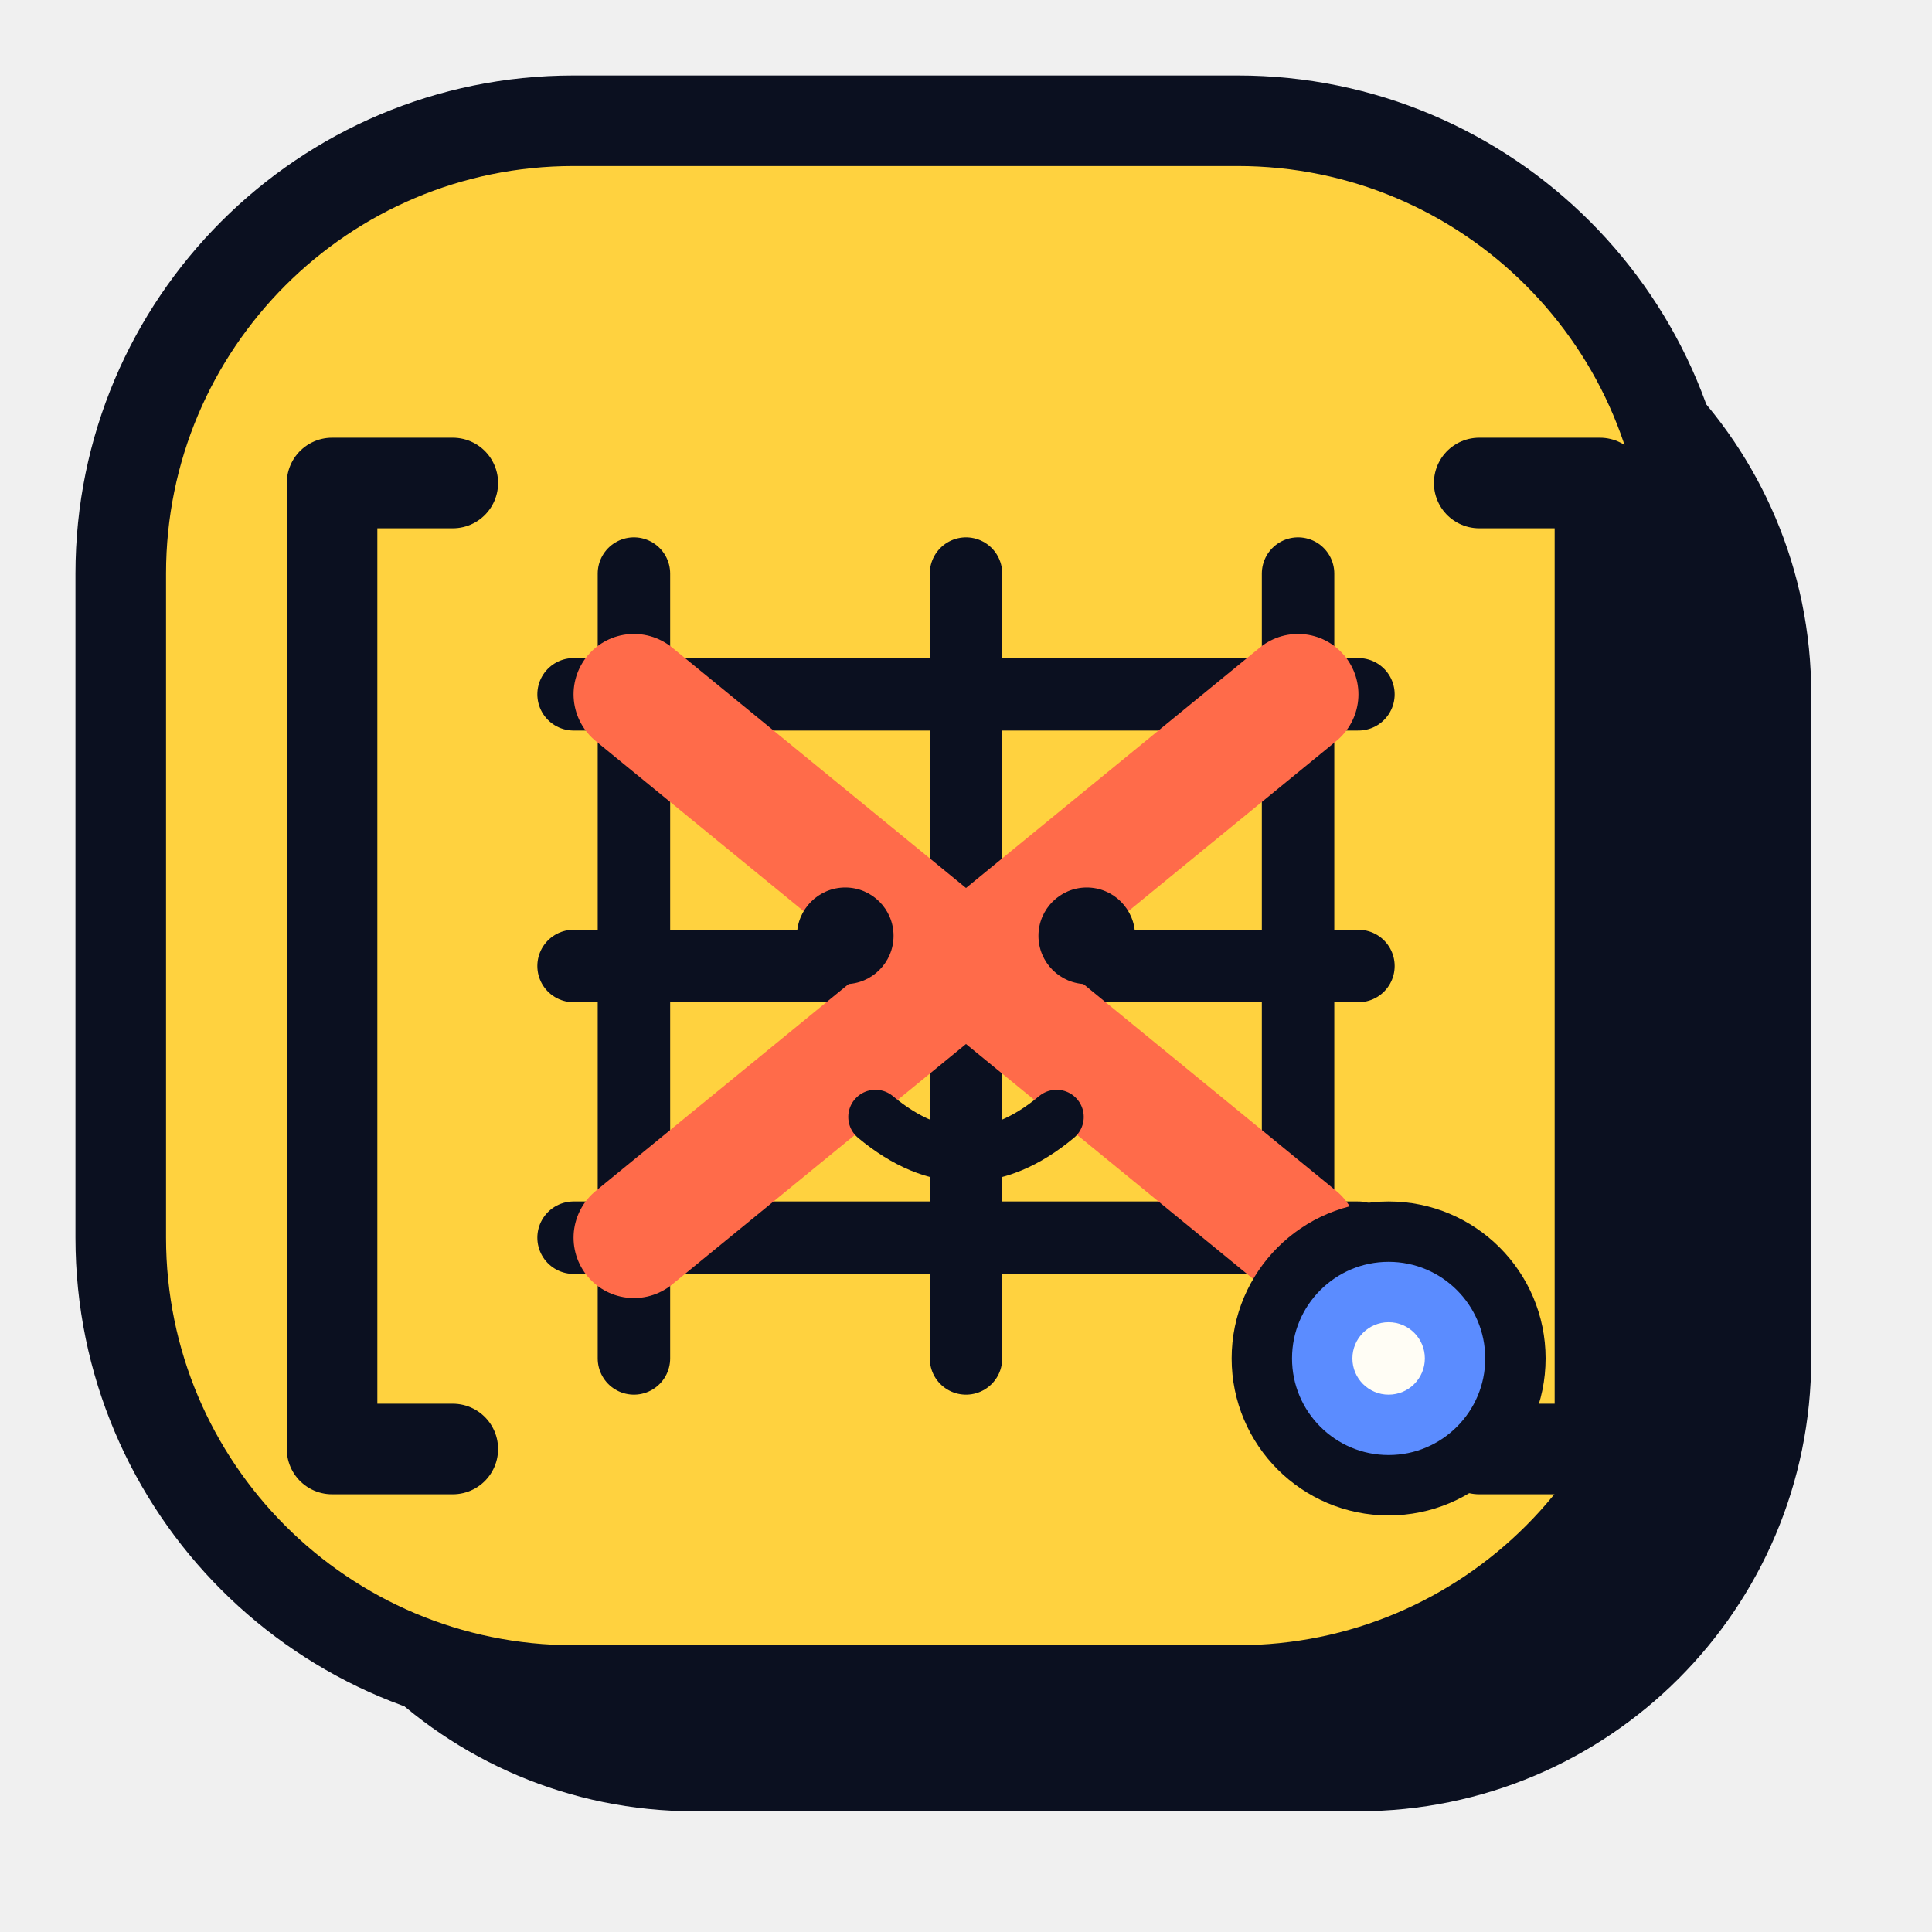
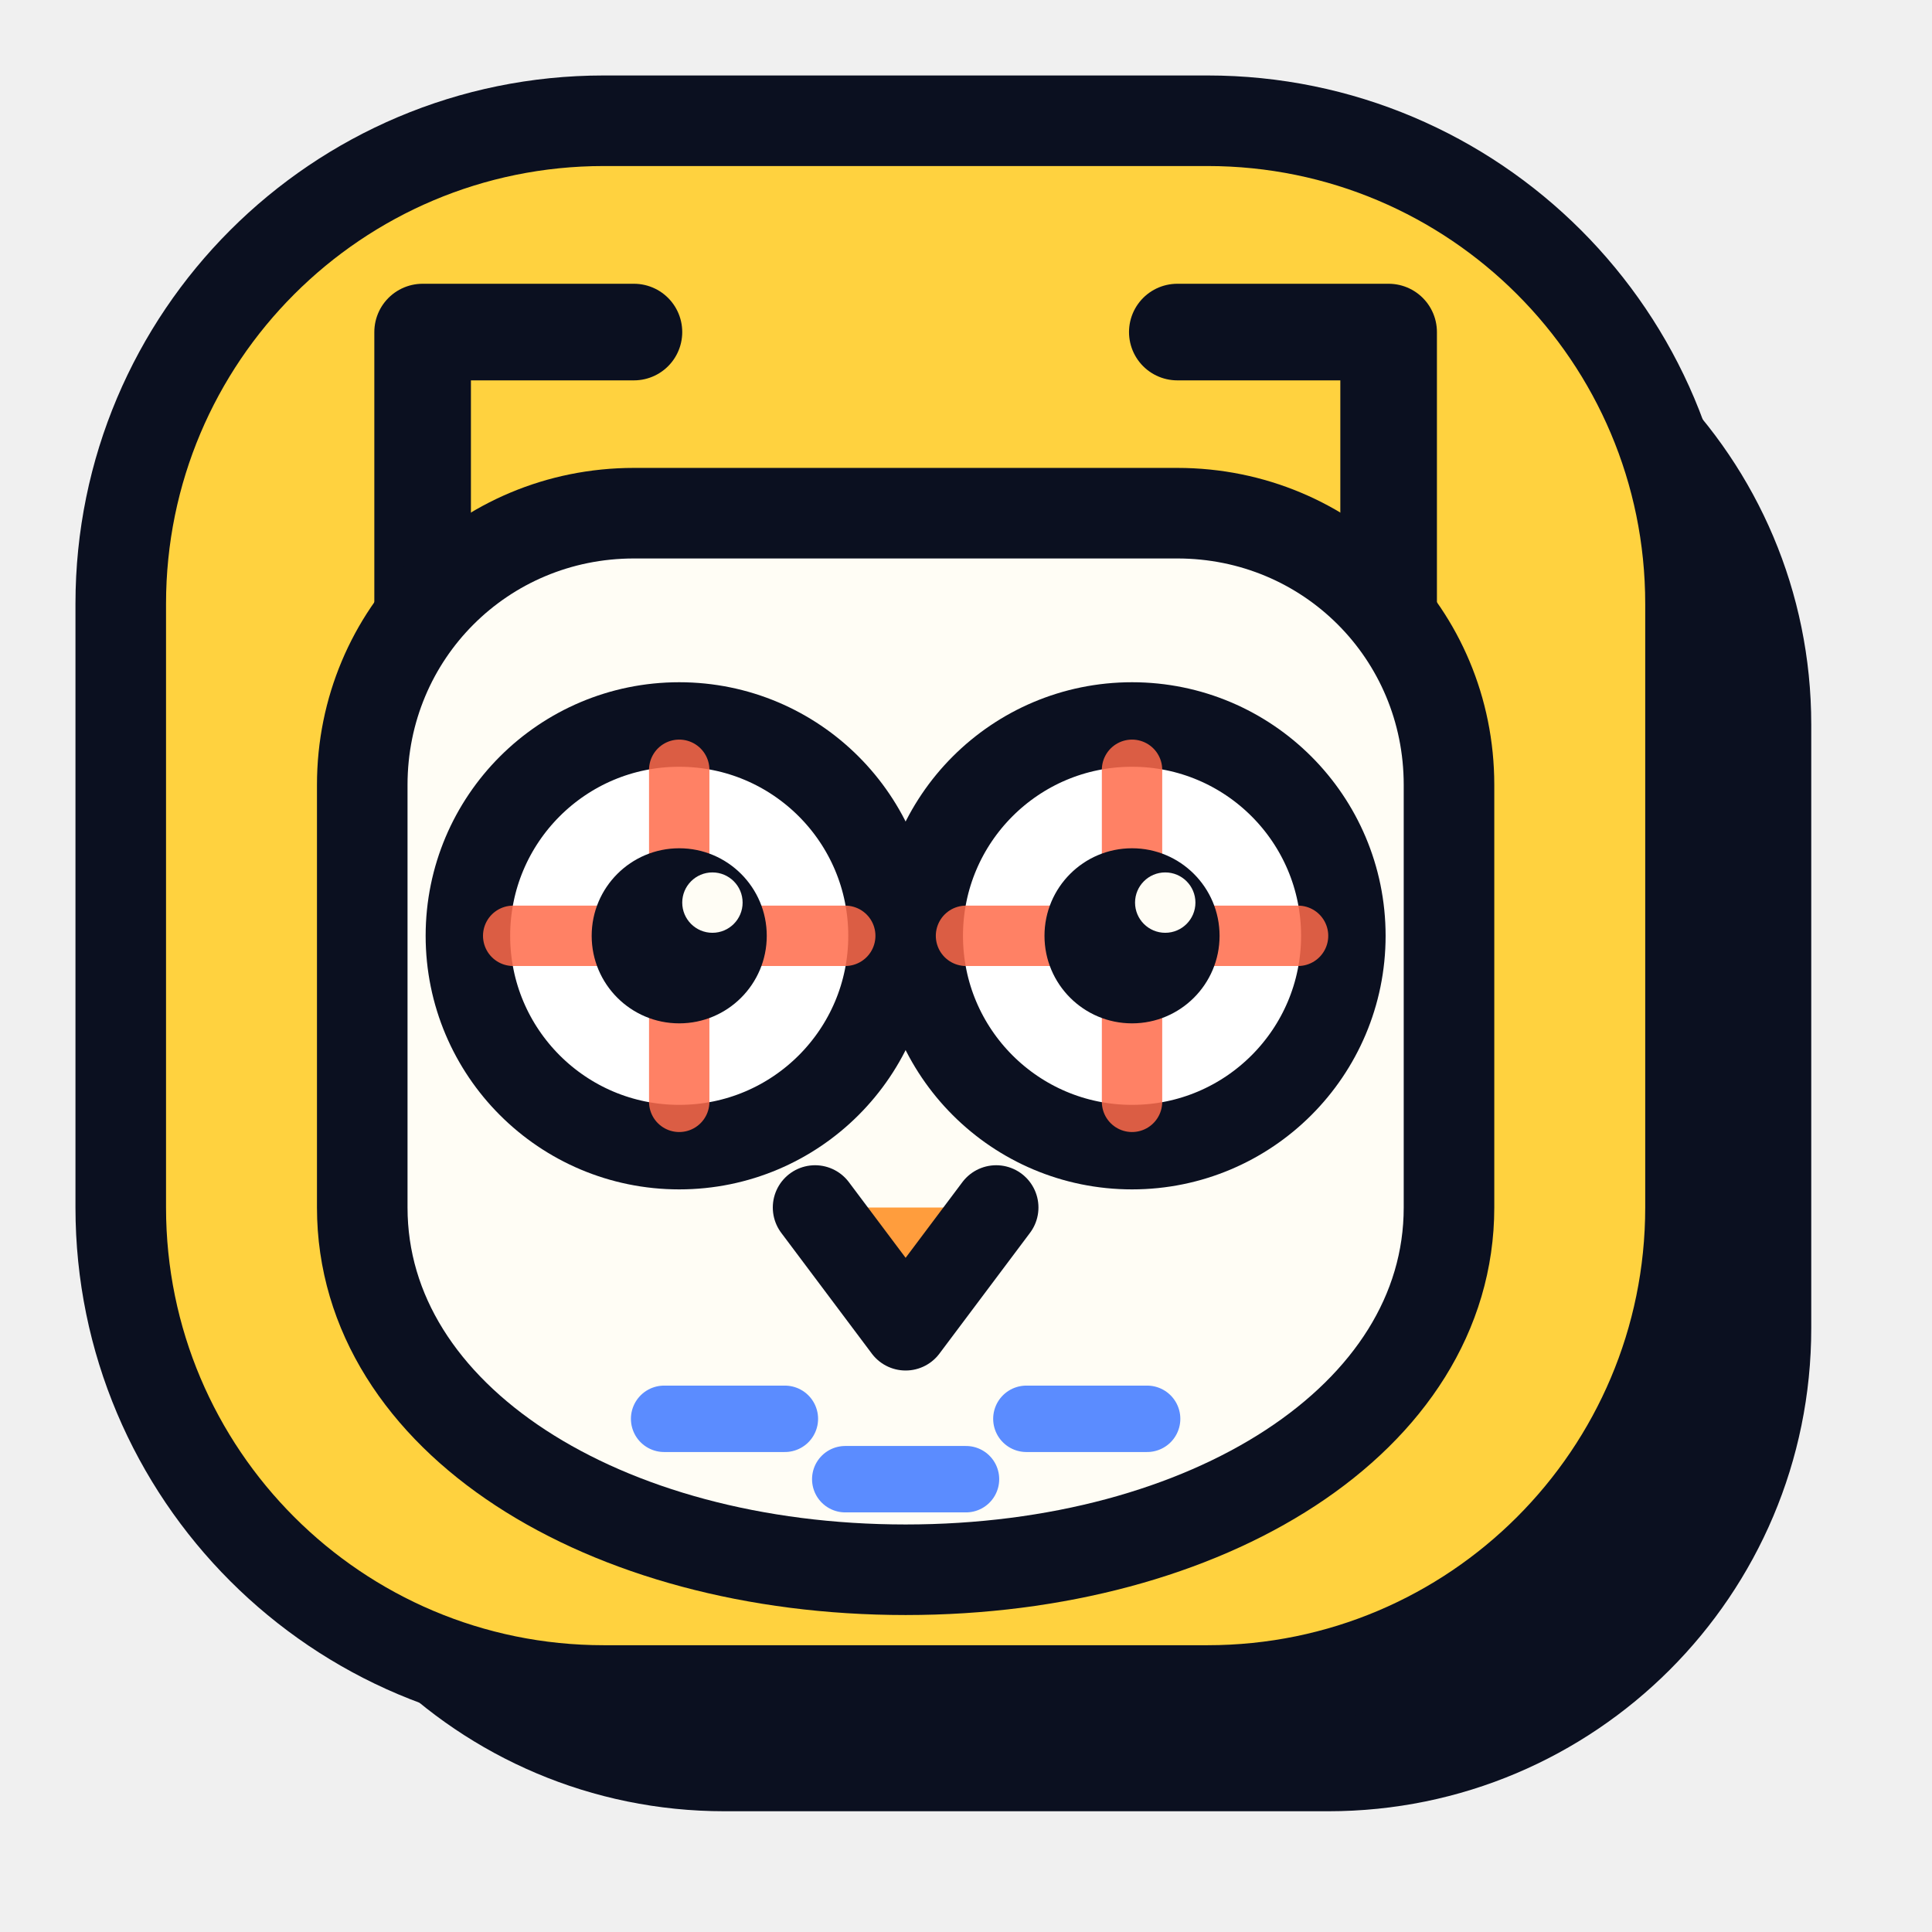
<svg xmlns="http://www.w3.org/2000/svg" viewBox="0 0 64 64" fill="none">
-   <rect x="8" y="8" width="52" height="52" rx="15" fill="#0b1020" />
-   <rect x="4" y="4" width="52" height="52" rx="15" fill="#ffd23f" stroke="#0b1020" stroke-width="3" />
-   <path d="M15 16h-4v32h4M49 16h4v32h-4" stroke="#0b1020" stroke-width="3" stroke-linecap="round" stroke-linejoin="round" />
-   <path d="M21 19v26M32 19v26M43 19v26M19 23h26M19 32h26M19 41h26" stroke="#0b1020" stroke-width="2.4" stroke-linecap="round" />
-   <path d="M21 23l22 18M43 23 21 41" stroke="#ff6b4a" stroke-width="4" stroke-linecap="round" />
-   <circle cx="28" cy="31" r="1.6" fill="#0b1020" />
-   <circle cx="36" cy="31" r="1.6" fill="#0b1020" />
-   <path d="M29 37q3 2.5 6 0" stroke="#0b1020" stroke-width="1.8" stroke-linecap="round" />
-   <circle cx="46" cy="45" r="4.2" fill="#5b8cff" stroke="#0b1020" stroke-width="2" />
-   <circle cx="46" cy="45" r="1.2" fill="#fffdf5" />
+   <rect x="8" y="8" width="52" height="52" rx="16" fill="#0b1020" />
+   <rect x="4" y="4" width="52" height="52" rx="16" fill="#ffd23f" stroke="#0b1020" stroke-width="3" />
+   <path d="M14 20V11h7M46 20v-9h-7" stroke="#0b1020" stroke-width="3.2" stroke-linecap="round" stroke-linejoin="round" />
+   <path d="M12 26c0-5 4-9 9-9h18c5 0 9 4 9 9v14c0 7-8 12-18 12S12 47 12 40V26Z" fill="#fffdf5" stroke="#0b1020" stroke-width="3" stroke-linejoin="round" />
+   <circle cx="22.5" cy="31" r="7" fill="#fff" stroke="#0b1020" stroke-width="2.8" />
+   <circle cx="37.5" cy="31" r="7" fill="#fff" stroke="#0b1020" stroke-width="2.8" />
+   <path d="M17 31h11M22.5 25.5v11M32 31h11M37.5 25.5v11" stroke="#ff6b4a" stroke-width="2" stroke-linecap="round" opacity=".85" />
+   <circle cx="22.5" cy="31" r="2.9" fill="#0b1020" />
+   <circle cx="37.5" cy="31" r="2.9" fill="#0b1020" />
+   <circle cx="23.6" cy="29.9" r="1" fill="#fffdf5" />
+   <circle cx="38.6" cy="29.9" r="1" fill="#fffdf5" />
+   <path d="M27 40l3 4 3-4" stroke="#0b1020" stroke-width="2.8" stroke-linecap="round" stroke-linejoin="round" fill="#ff9d3d" />
+   <path d="M22 47h4M28 49h4M34 47h4" stroke="#5b8cff" stroke-width="2.2" stroke-linecap="round" />
</svg>
